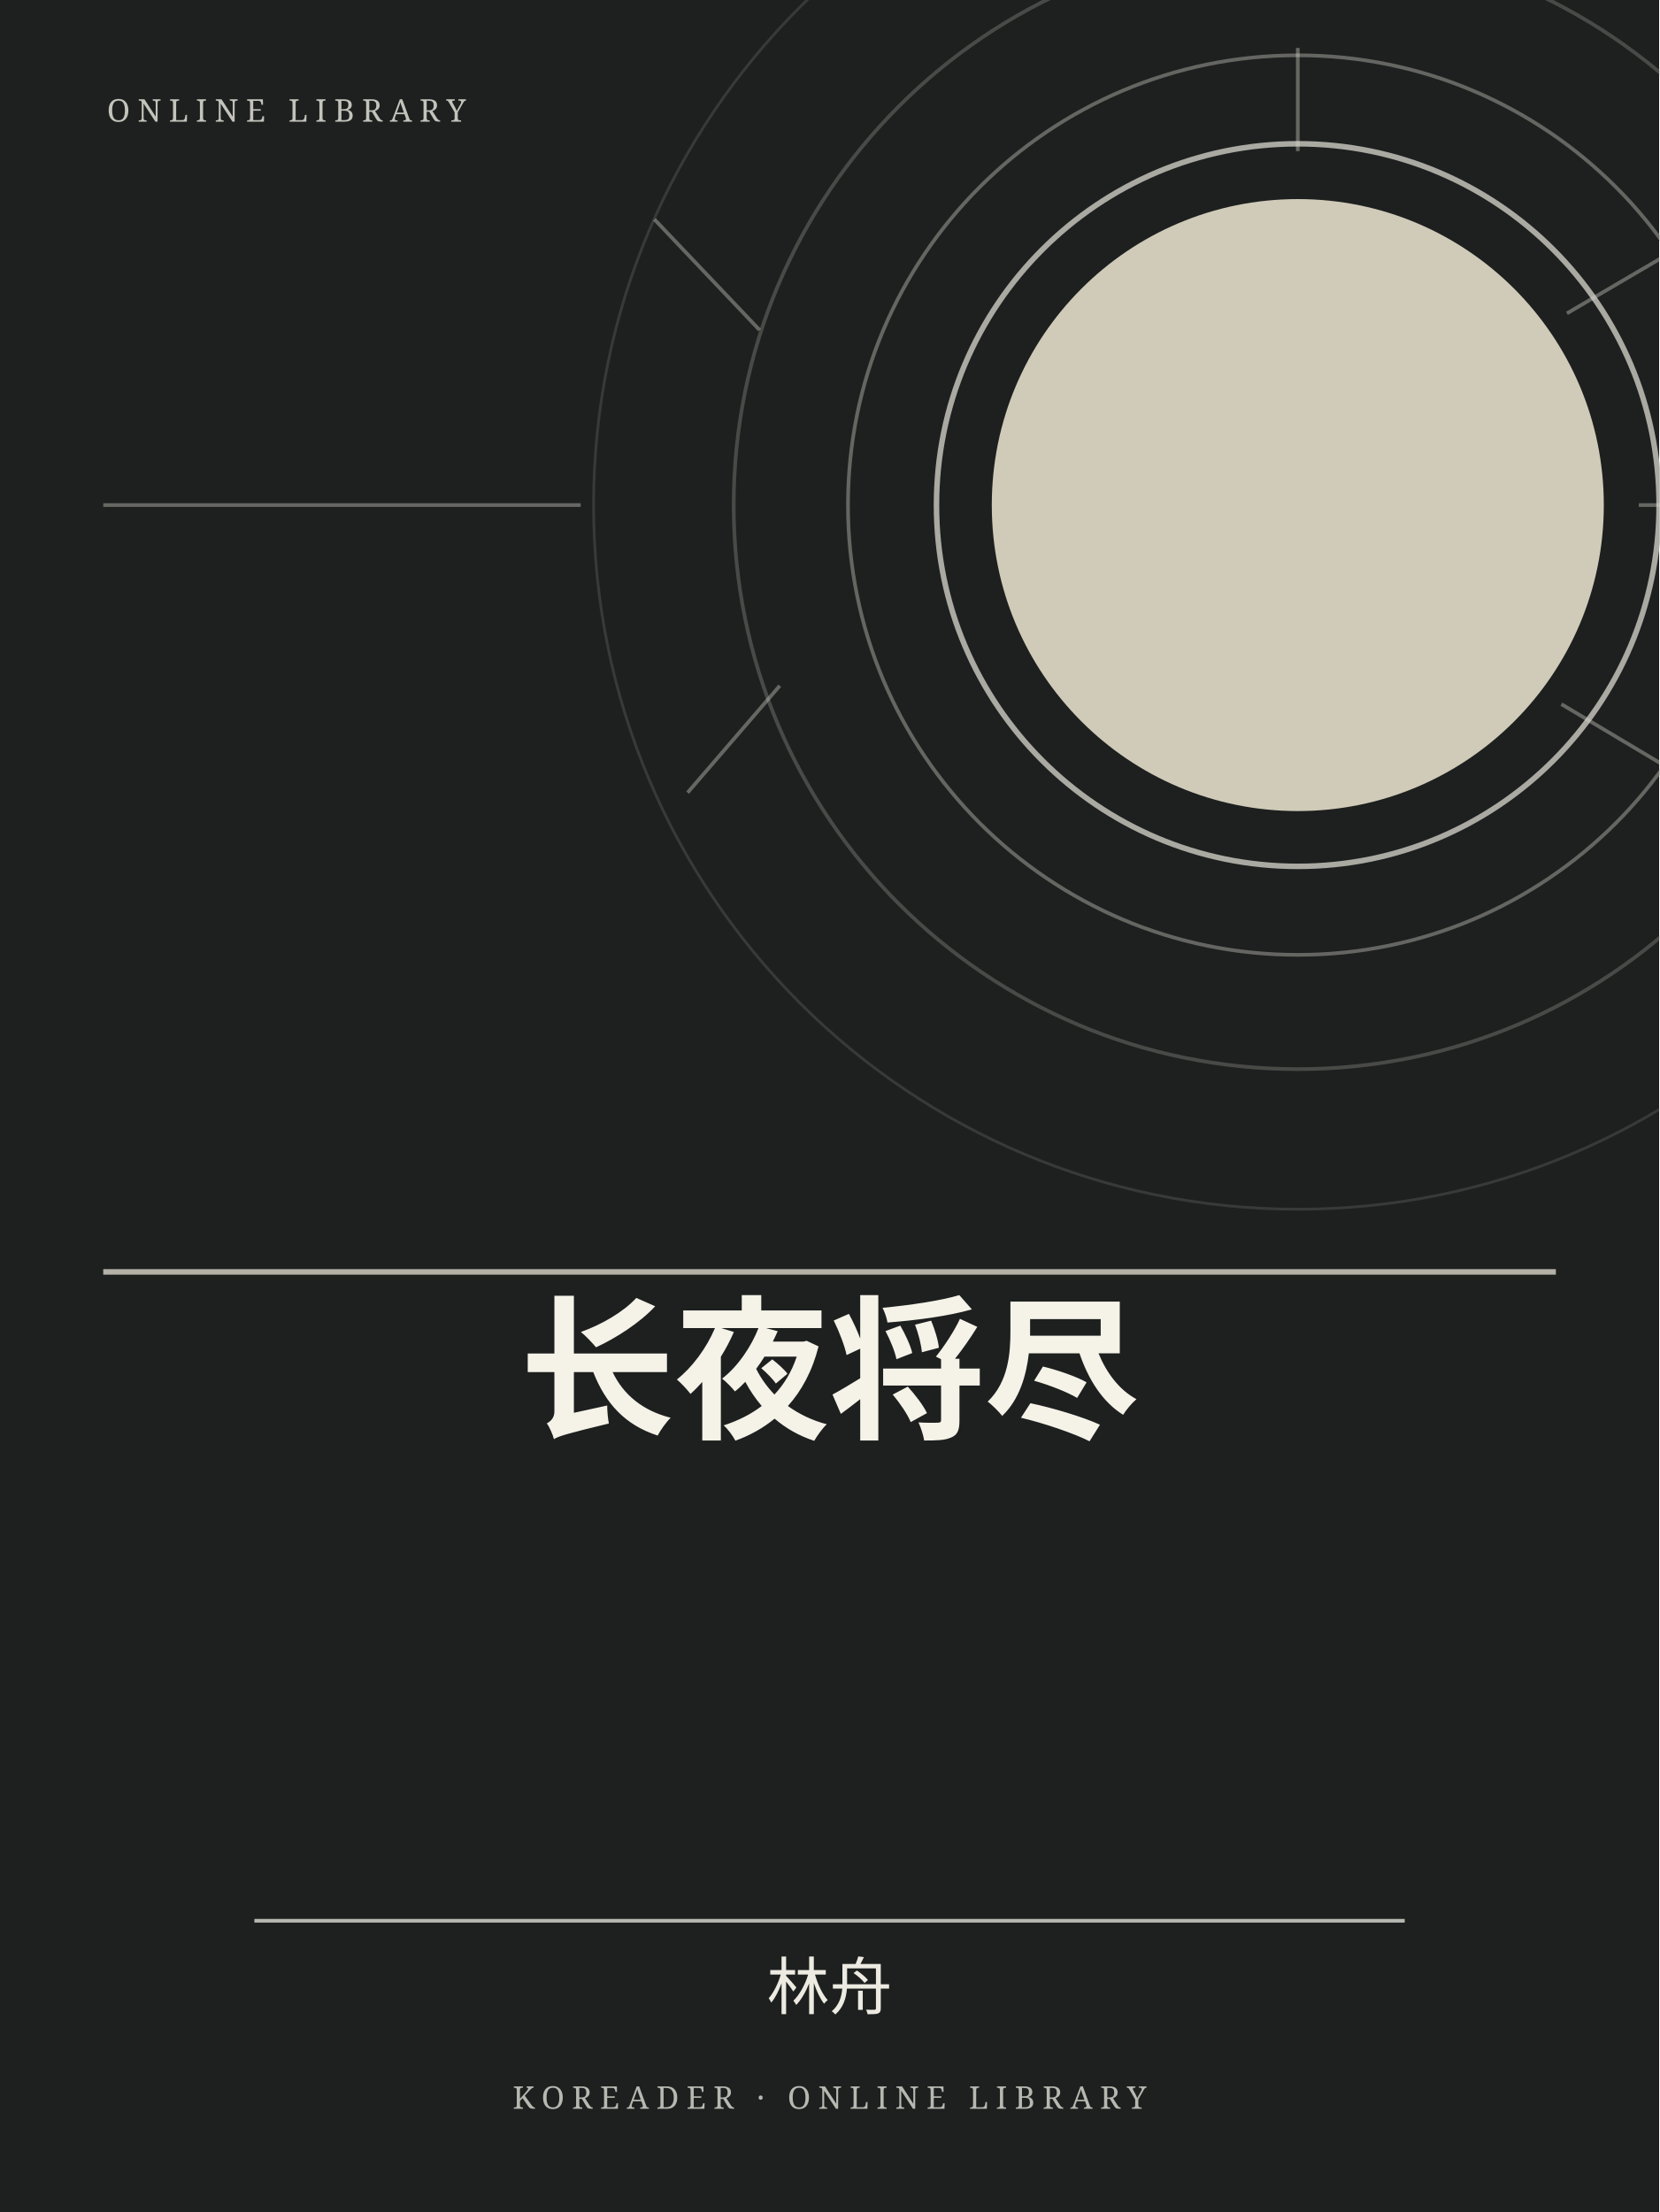
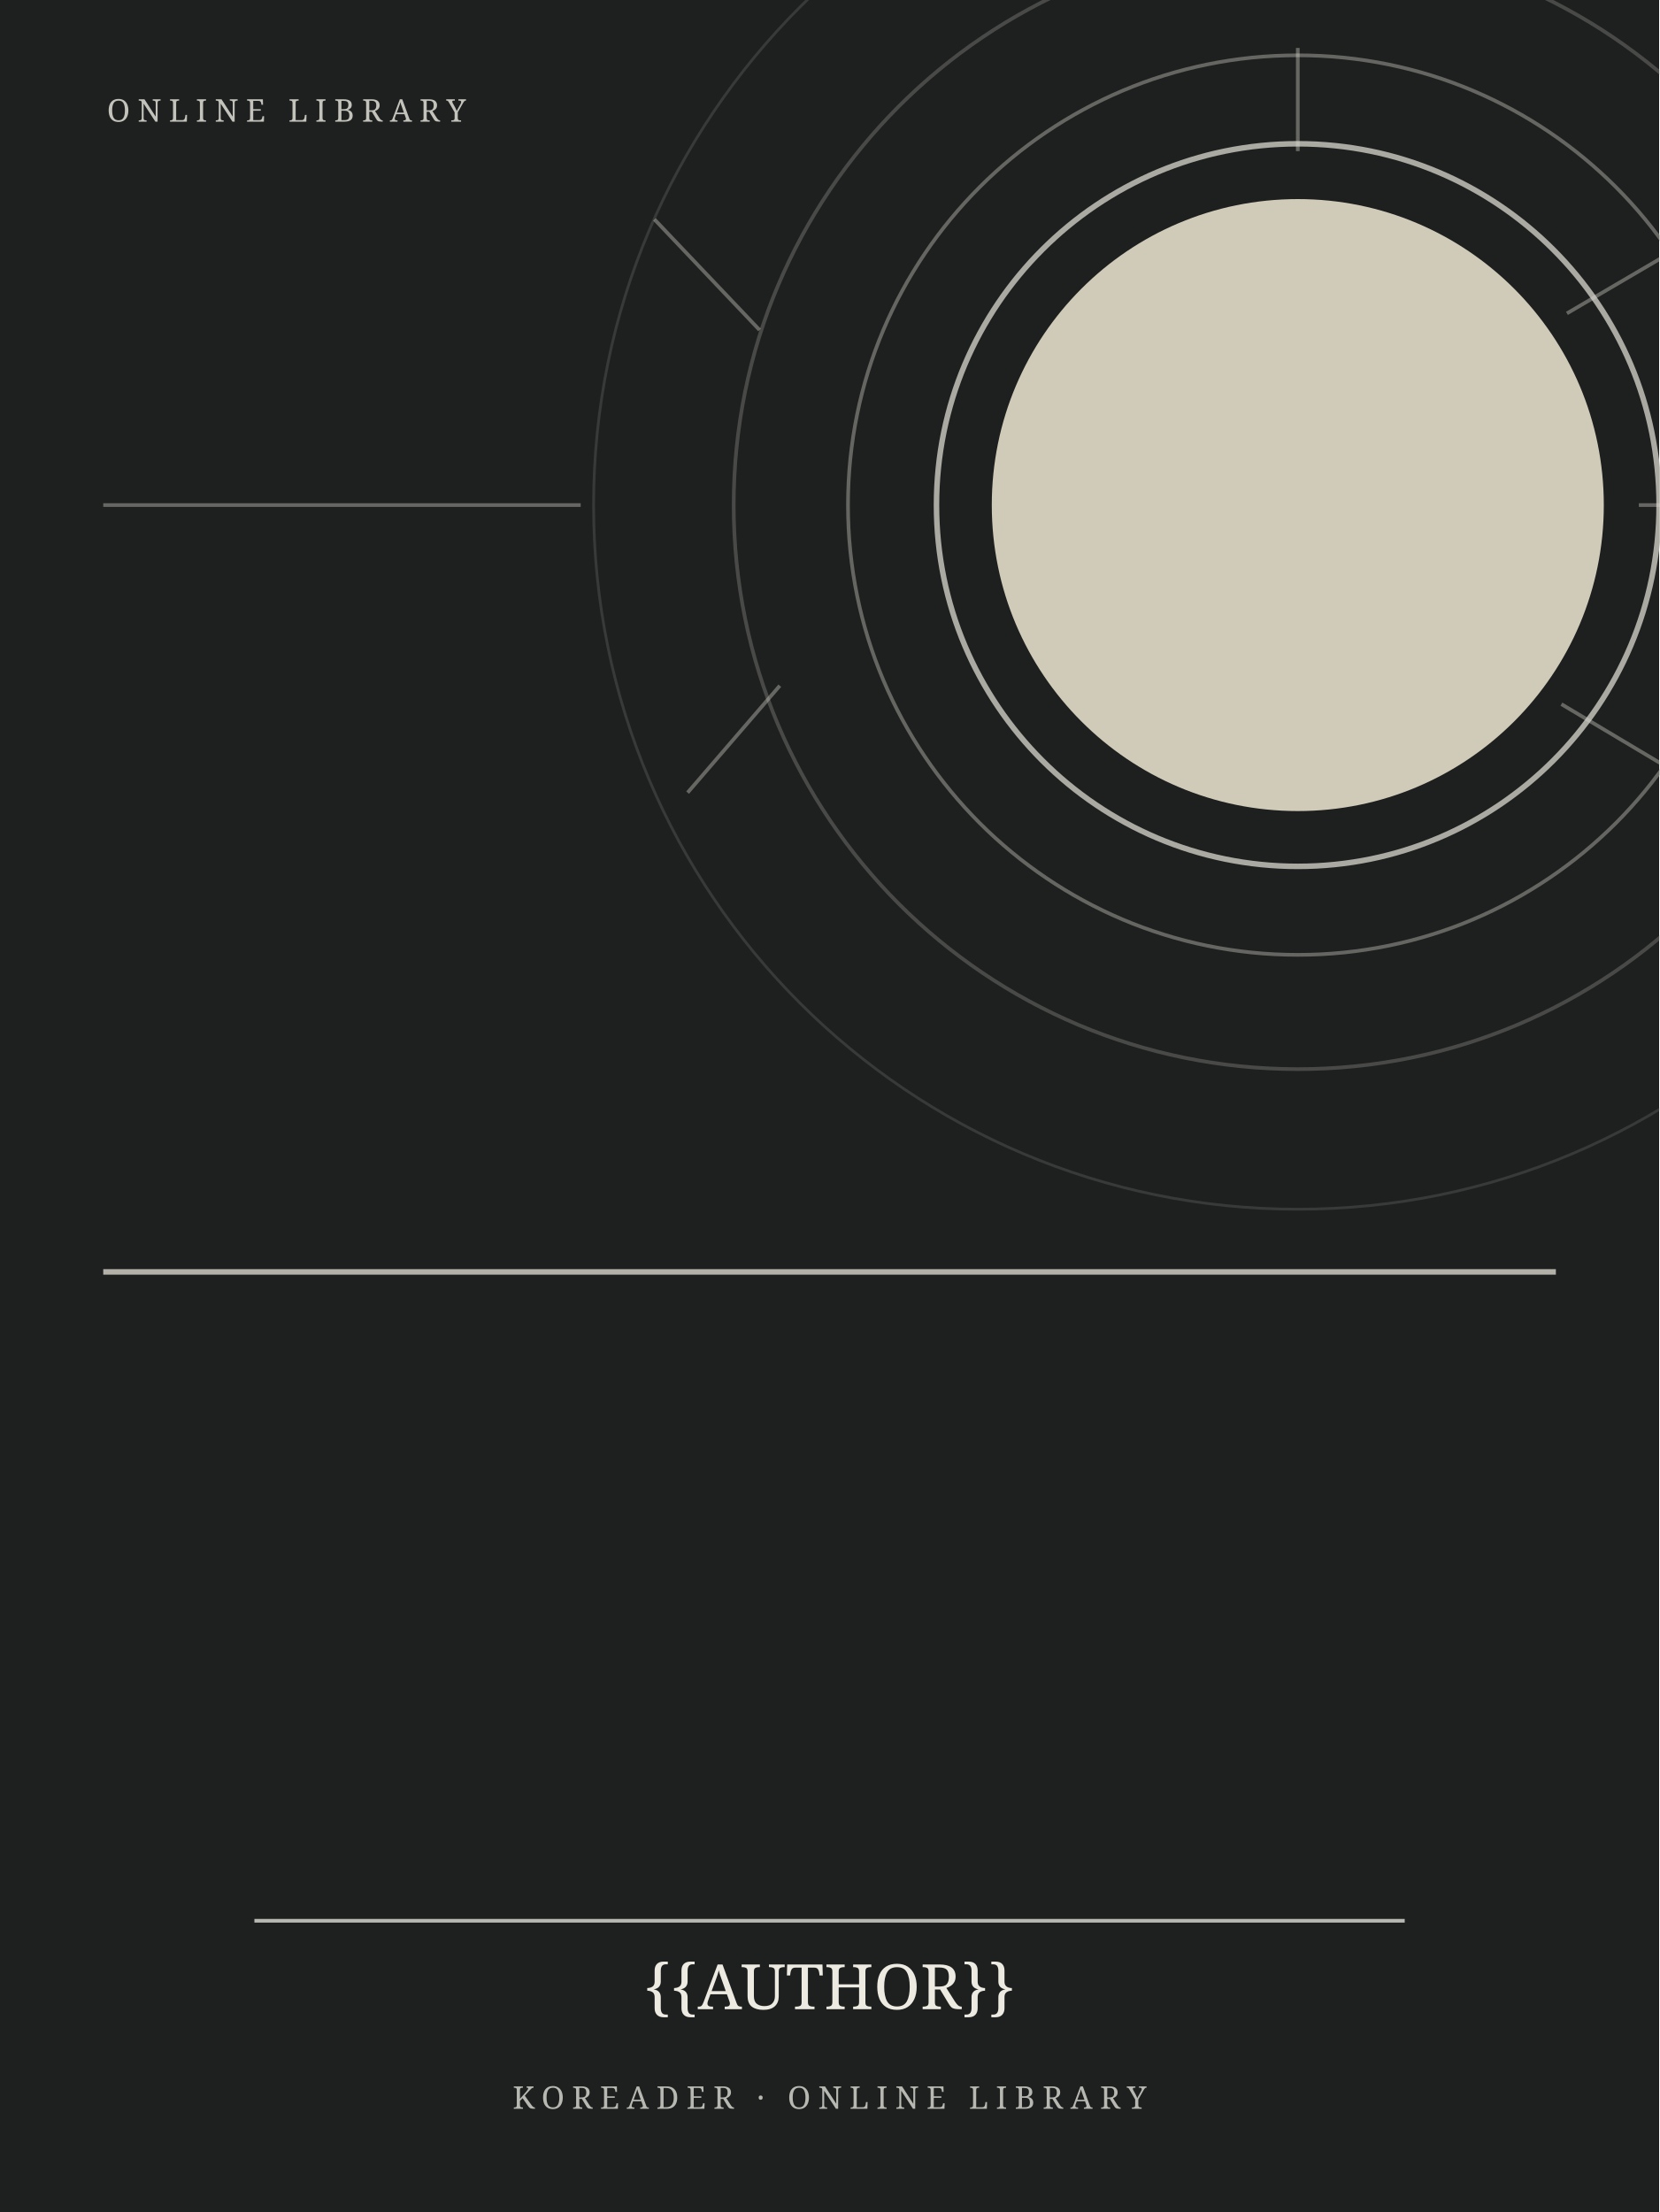
<svg xmlns="http://www.w3.org/2000/svg" width="900" height="1200" viewBox="0 0 900 1200">
  <rect width="900" height="1200" fill="#1d201f" />
  <g fill="none" stroke="#b9b8b0">
    <circle cx="704" cy="274" r="166" fill="#d0cab8" stroke="none" />
    <circle cx="704" cy="274" r="196" stroke-width="3" opacity=".9" />
    <circle cx="704" cy="274" r="244" stroke-width="2" opacity=".46" />
    <circle cx="704" cy="274" r="306" stroke-width="2" opacity=".28" />
    <circle cx="704" cy="274" r="382" stroke-width="1.5" opacity=".17" />
  </g>
  <g stroke="#dddbd2" stroke-width="2" opacity=".38">
    <path d="M704 82V26" />
    <path d="M850 170l58-34" />
    <path d="M889 274h65" />
    <path d="M847 382l57 34" />
    <path d="M315 274H56" />
    <path d="M412 179L355 119" />
    <path d="M423 372l-50 58" />
  </g>
  <path d="M56 690H844" stroke="#d9d6cb" stroke-width="3" opacity=".8" />
  <text x="58" y="66" font-family="'LXGW WenKai','Kaiti SC','STKaiti','KaiTi',serif" font-size="17" letter-spacing="4" fill="#c3c3bc">ONLINE LIBRARY</text>
-   <text x="450" y="774" text-anchor="middle" font-family="'LXGW WenKai','Kaiti SC','STKaiti','KaiTi',serif" font-size="84" font-weight="600" fill="#f5f2e8">长夜将尽</text>
+   {{TITLE_MARKUP}}
+   
  <line x1="138" y1="1042" x2="762" y2="1042" stroke="#b7b8b1" stroke-width="2" />
-   <text x="450" y="1090" text-anchor="middle" font-family="'LXGW WenKai','Kaiti SC','STKaiti','KaiTi',serif" font-size="34" fill="#eceae1">林舟</text>
+   <text x="450" y="1090" text-anchor="middle" font-family="'LXGW WenKai','Kaiti SC','STKaiti','KaiTi',serif" font-size="34" fill="#eceae1">{{AUTHOR}}</text>
  <text x="450" y="1144" text-anchor="middle" font-family="'LXGW WenKai','Kaiti SC','STKaiti','KaiTi',serif" font-size="17" letter-spacing="4" fill="#b7b8b1">KOREADER · ONLINE LIBRARY</text>
</svg>
